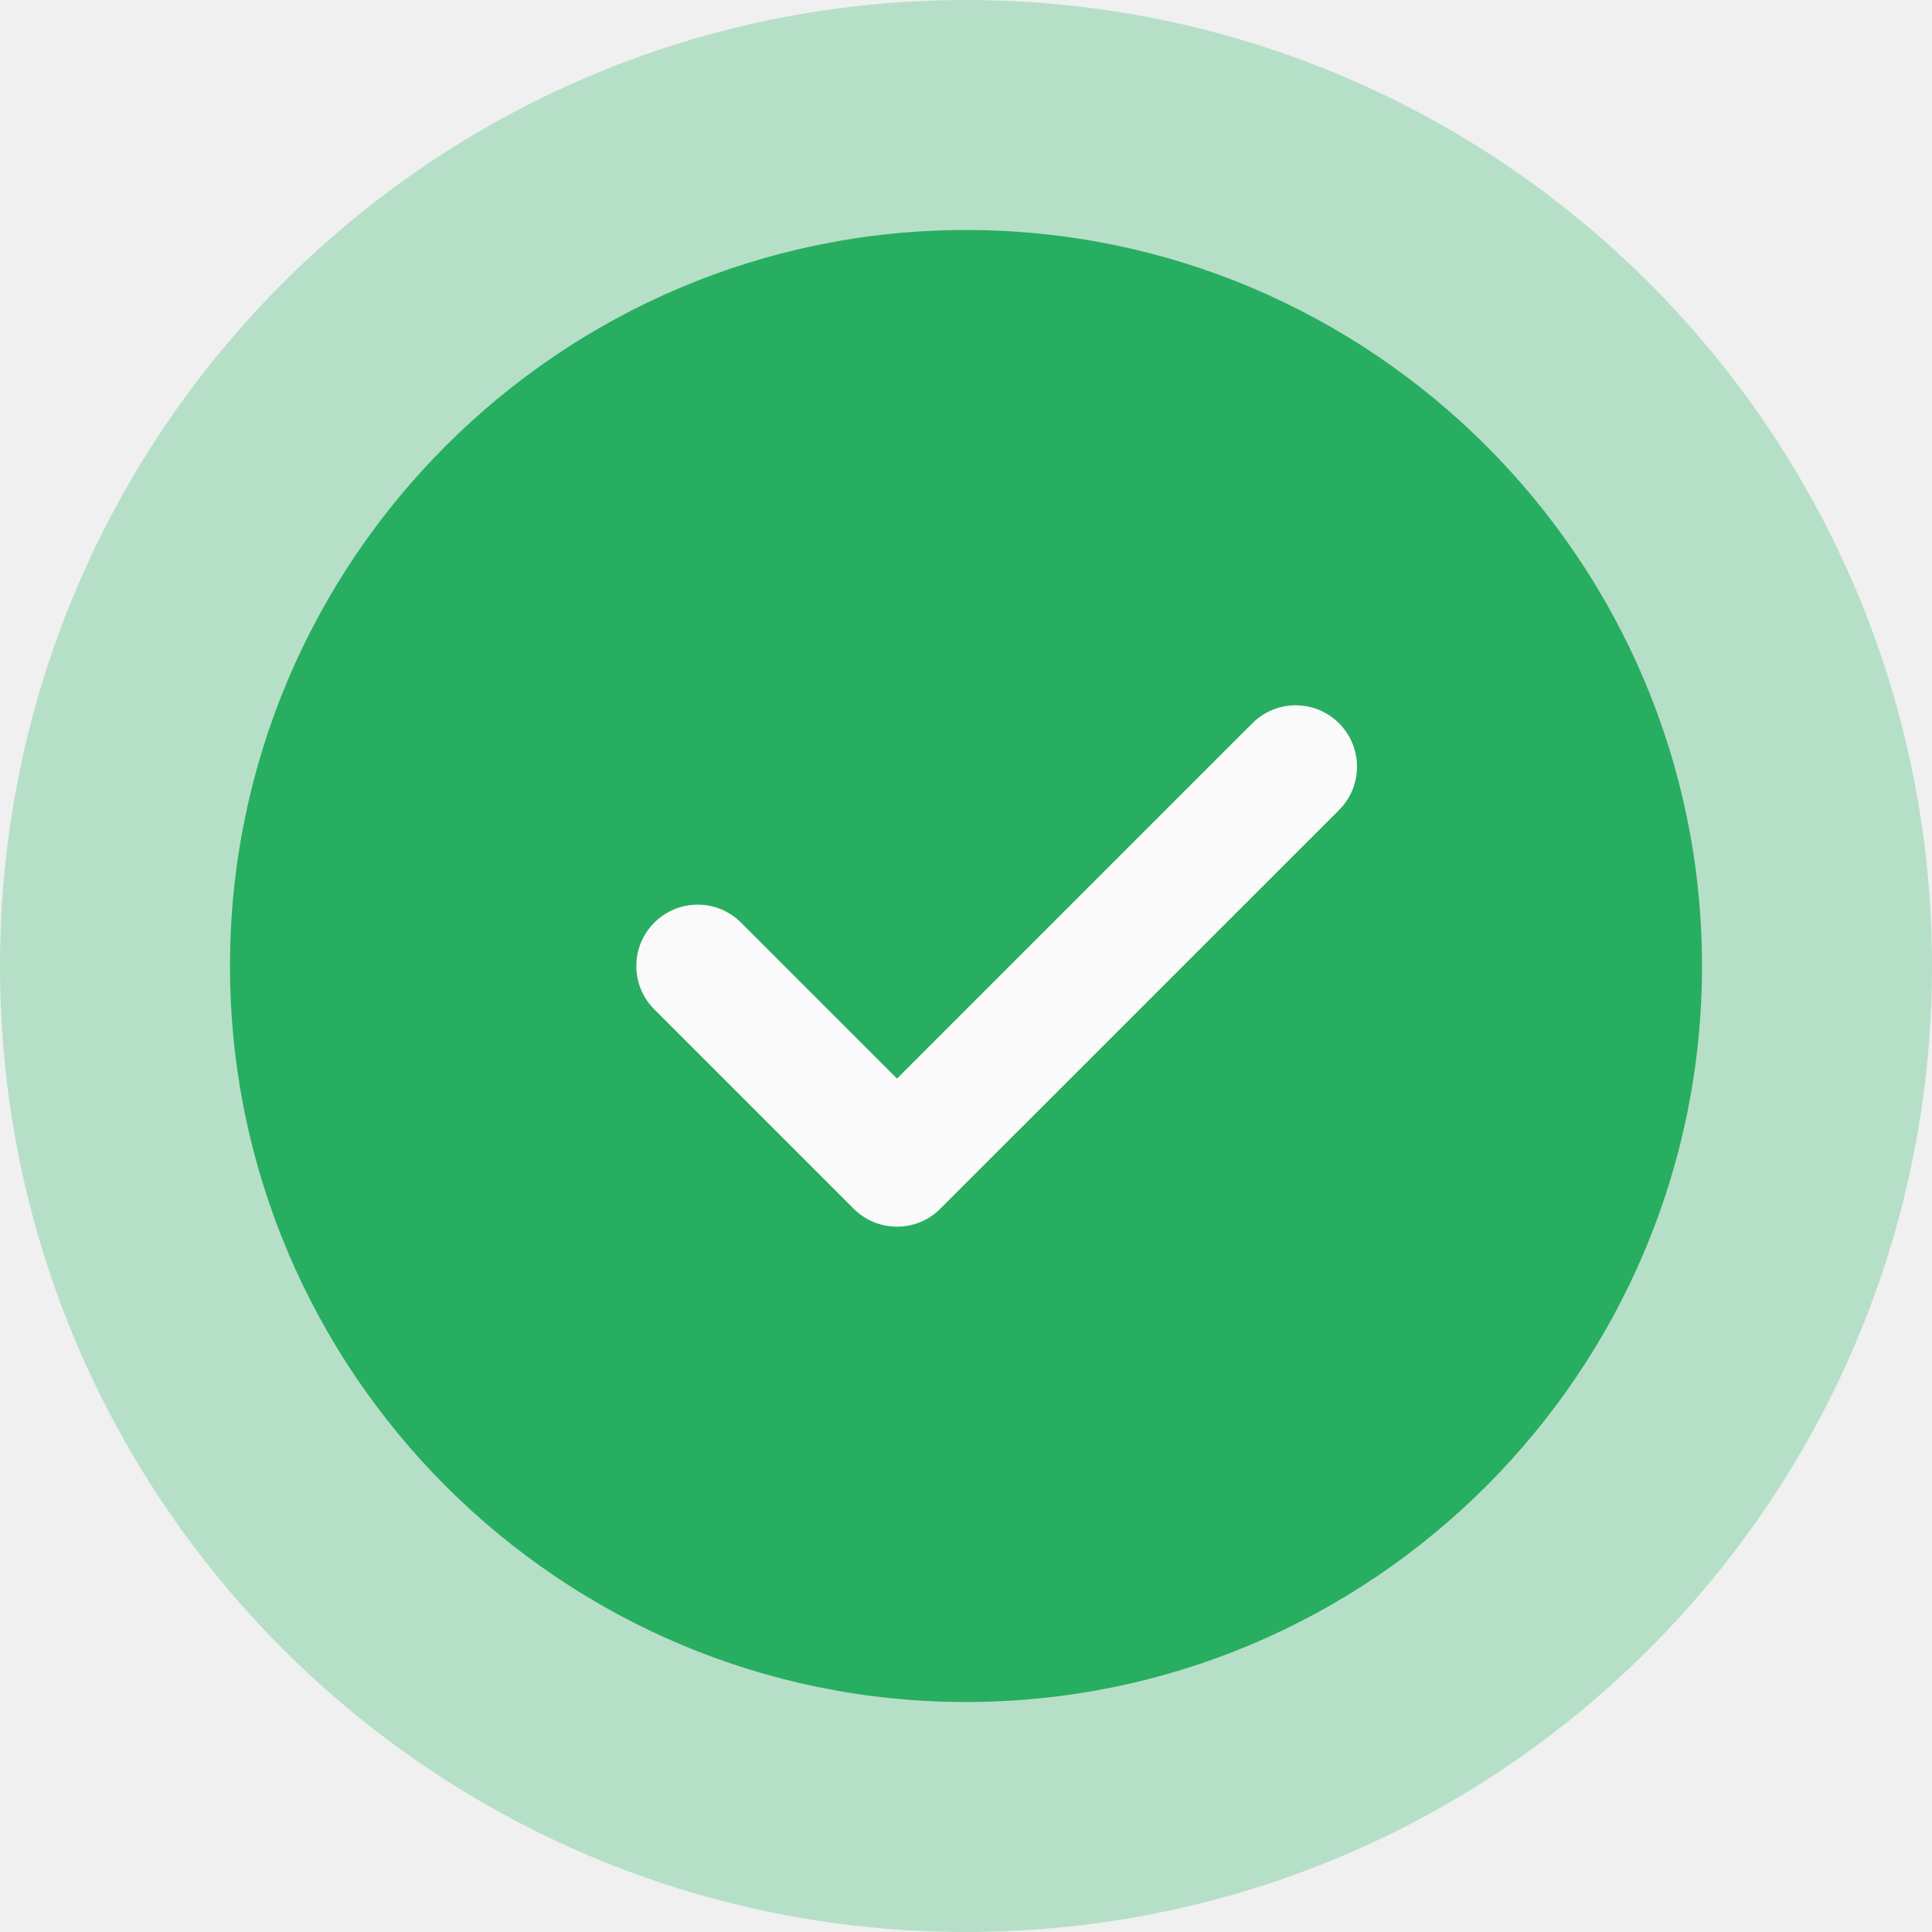
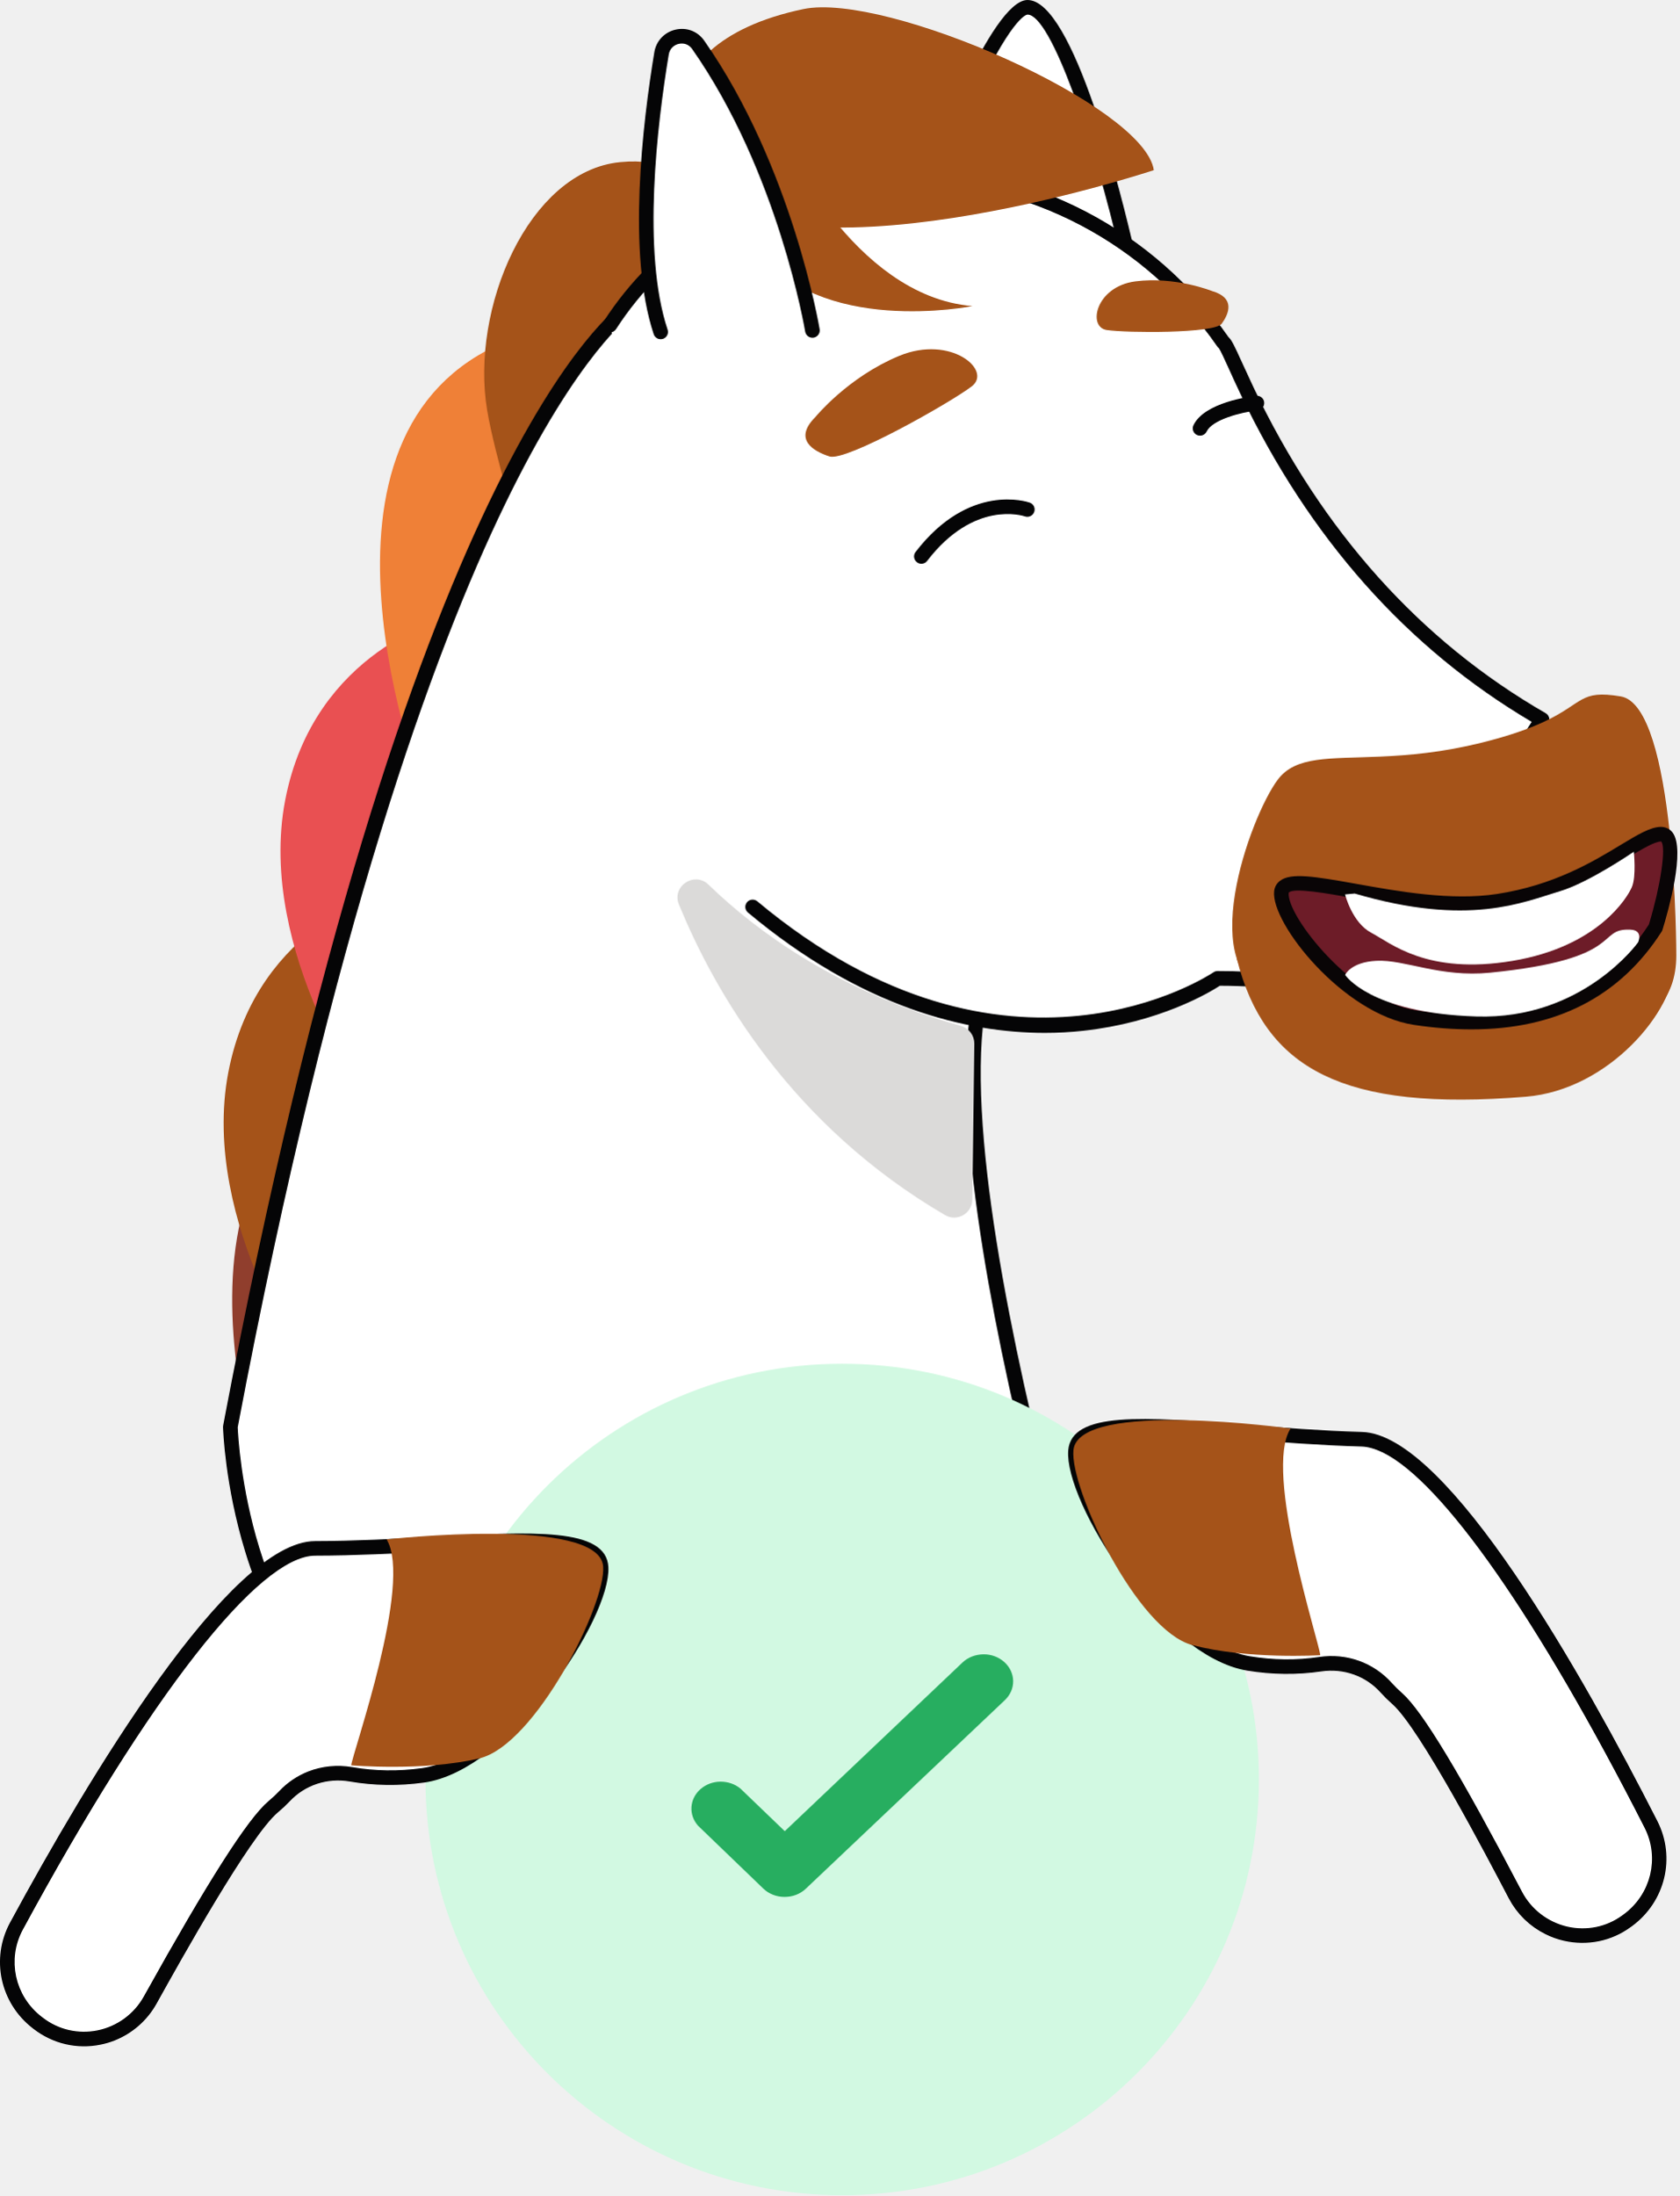
- <svg xmlns="http://www.w3.org/2000/svg" width="84" height="84" viewBox="0 0 84 84" fill="none">
-   <circle cx="42" cy="42" r="42" fill="#7DCEA0" fill-opacity="0.5" />
-   <path d="M42 10C24.355 10 10 24.355 10 42C10 59.645 24.355 74 42 74C59.645 74 74 59.645 74 42C74 24.355 59.645 10 42 10Z" fill="#27AE60" />
-   <path d="M58.219 35.219L40.885 52.552C40.365 53.072 39.683 53.334 39 53.334C38.318 53.334 37.635 53.072 37.115 52.552L28.448 43.885C27.405 42.843 27.405 41.157 28.448 40.115C29.491 39.072 31.176 39.072 32.219 40.115L39 46.896L54.448 31.448C55.491 30.405 57.176 30.405 58.219 31.448C59.261 32.491 59.261 34.176 58.219 35.219Z" fill="#FAFAFA" />
+ <svg xmlns="http://www.w3.org/2000/svg" width="111" height="145" viewBox="0 0 111 145" fill="none">
+   <g clip-path="url(#clip0)">
+     <path d="M26.242 80.454C26.242 80.454 19.679 98.055 18.607 101.857C18.607 101.857 9.149 78.71 22.424 71.683L26.242 80.454Z" fill="#903E2D" />
+     <path d="M26.808 69.775L20.805 91.288C20.805 91.288 13.174 80.85 15.083 70.849C16.992 60.849 25.894 58.733 25.894 58.733L26.808 69.775Z" fill="#A55319" />
+     <path d="M30.563 51.803L24.561 73.317C24.561 73.317 16.93 62.878 18.839 52.878C20.748 42.878 29.65 40.762 29.65 40.762L30.563 51.803Z" fill="#E95052" />
+     <path d="M36.01 31.909C36.01 31.909 29.447 49.509 28.374 53.312C28.374 53.312 18.916 30.164 32.192 23.138L36.01 31.909Z" fill="#EF8037" />
+     <path d="M45.472 16.111C45.472 16.111 38.817 23.591 34.419 35.615C34.419 35.615 32.704 30.155 32.191 27.109C31.061 20.395 34.907 11.306 40.978 10.709C47.048 10.111 45.172 15.552 45.472 16.111Z" fill="#A55319" />
+     <path d="M61.894 11.142C61.923 10.892 66.021 0.482 67.897 0.482C70.782 0.482 74.527 16.848 74.527 16.848" fill="white" />
+     <path d="M74.527 17.33C74.561 17.33 74.6 17.326 74.634 17.316C74.895 17.258 75.059 16.998 74.996 16.738C74.102 12.815 70.932 0 67.897 0C65.495 0 61.425 10.979 61.411 11.089C61.382 11.354 61.575 11.591 61.841 11.62C62.092 11.648 62.315 11.48 62.363 11.239C62.45 10.954 63.45 8.376 64.697 5.788C67.007 1.017 67.863 0.964 67.897 0.964C69.438 0.964 72.294 9.263 74.054 16.954C74.107 17.176 74.305 17.33 74.527 17.33Z" fill="#050506" />
+     <path d="M41.534 20.362C41.534 20.362 27.475 29.509 15.228 94.247C15.228 94.247 15.663 109.236 25.464 114.122C35.265 119.009 56.317 120.354 56.317 120.354L74.532 118.431C74.532 118.431 59.328 72.261 66.065 62.488" fill="white" />
+     <path d="M56.312 120.831C56.332 120.831 56.346 120.831 56.365 120.826L74.58 118.903C74.725 118.889 74.856 118.807 74.933 118.686C75.011 118.566 75.03 118.412 74.986 118.277C74.837 117.819 59.932 72.223 66.456 62.758C66.606 62.536 66.553 62.237 66.331 62.088C66.109 61.938 65.809 61.991 65.659 62.213C59.193 71.592 72.077 112.44 73.88 118.012L56.298 119.867C55.254 119.795 35.072 118.373 25.672 113.689C20.771 111.245 18.321 106.108 17.132 102.233C15.91 98.252 15.726 94.739 15.707 94.281C21.989 61.105 28.741 42.888 33.303 33.446C38.252 23.196 41.761 20.786 41.794 20.762C42.017 20.612 42.075 20.319 41.93 20.097C41.785 19.875 41.485 19.812 41.263 19.957C40.683 20.338 26.895 29.957 14.745 94.161C14.74 94.194 14.735 94.228 14.735 94.262C14.74 94.416 14.861 98.122 16.2 102.493C17.983 108.325 21.11 112.493 25.237 114.551C35.009 119.424 55.408 120.778 56.274 120.831C56.293 120.831 56.303 120.831 56.312 120.831Z" fill="#050506" />
+     <path d="M49.73 59.909C66.761 74.146 80.453 64.627 80.453 64.627C87.803 64.627 89.64 66.459 89.64 66.459L101.891 47.524C90.287 40.849 84.797 30.849 82.39 25.784C81.492 23.899 81.023 22.699 80.829 22.608C76.19 15.889 68.428 11.485 59.633 11.485C59.633 11.485 47.198 10.8 40.301 21.48" fill="white" />
+     <path d="M49.421 60.276C49.218 60.107 49.189 59.799 49.363 59.596C49.532 59.394 49.836 59.365 50.044 59.538C66.577 73.355 80.046 64.319 80.182 64.228C80.264 64.17 80.361 64.141 80.457 64.141C86.054 64.141 88.572 65.206 89.514 65.77L101.214 47.683C92.965 42.815 86.489 35.519 81.955 25.991C81.656 25.364 81.404 24.81 81.197 24.347C80.916 23.73 80.65 23.147 80.539 22.993C80.496 22.964 80.462 22.926 80.433 22.882C75.711 16.048 67.94 11.971 59.608 11.966C59.487 11.962 47.367 11.431 40.707 21.74C40.562 21.962 40.262 22.029 40.04 21.885C39.818 21.74 39.75 21.441 39.895 21.22C46.864 10.434 59.536 11.003 59.632 11.007C68.225 11.007 76.272 15.215 81.177 22.265C81.385 22.448 81.574 22.849 82.076 23.952C82.284 24.41 82.535 24.955 82.83 25.581C87.359 35.099 93.854 42.343 102.137 47.109C102.253 47.177 102.335 47.288 102.364 47.413C102.393 47.543 102.374 47.678 102.302 47.789L90.05 66.724C89.973 66.844 89.843 66.922 89.702 66.941C89.557 66.96 89.412 66.907 89.311 66.811C89.292 66.791 87.445 65.138 80.607 65.114C79.916 65.562 76.615 67.543 71.541 68.093C70.763 68.179 69.917 68.228 69.013 68.228C63.924 68.218 56.998 66.613 49.421 60.276Z" fill="#050506" />
+     <path d="M110.769 63.1C110.769 63.1 110.769 46.608 107.096 46.001C104.356 45.543 104.679 46.449 101.968 47.702C101.045 48.126 99.774 48.593 97.909 49.056C95.294 49.707 93.066 49.895 91.196 49.977C87.818 50.126 85.614 49.924 84.435 51.5C82.598 53.943 78.775 64.497 84.285 65.717C89.799 66.941 96.072 68.599 99.745 68.599C103.423 68.594 110.769 69.206 110.769 63.1Z" fill="#A55319" />
+     <path d="M110.01 58.854C110.01 58.854 110.677 61.49 110.662 63.693C110.643 66.719 106.352 71.992 100.823 72.445C88.76 73.433 83.565 70.647 81.728 63.322C81.723 63.322 104.675 62.517 110.01 58.854Z" fill="#A55319" />
+     <path d="M45.134 11.591C45.134 11.591 41.461 3.041 53.093 0.598C58.521 -0.54 75.629 6.964 76.243 11.239C76.243 11.239 51.257 19.533 45.134 11.591Z" fill="#A55319" />
+     <path d="M63.494 67.765C55.404 65.49 50.034 61.553 46.821 58.44C45.883 57.529 44.365 58.541 44.863 59.75C47.236 65.543 52.301 74.339 62.45 80.266C63.242 80.729 64.238 80.156 64.253 79.24L64.383 68.941C64.388 68.391 64.021 67.914 63.494 67.765Z" fill="#DBDAD9" />
+     <path d="M51.648 8.969C51.648 8.969 56.293 19.557 64.257 20.217C64.257 20.217 54.031 22.28 49.855 16.285C45.675 10.289 51.648 8.969 51.648 8.969Z" fill="#A55319" />
+     <path d="M53.683 21.827C53.683 21.827 51.972 11.297 46.129 2.954C45.443 1.976 43.906 2.337 43.713 3.513C42.964 8.039 41.906 16.689 43.65 21.923" fill="white" />
+     <path d="M43.655 22.405C43.703 22.405 43.757 22.396 43.81 22.381C44.061 22.299 44.201 22.024 44.114 21.774C42.408 16.665 43.428 8.193 44.191 3.595C44.259 3.176 44.578 2.959 44.853 2.896C45.202 2.819 45.53 2.945 45.733 3.234C51.446 11.388 53.185 21.803 53.205 21.904C53.248 22.164 53.495 22.343 53.76 22.304C54.021 22.261 54.205 22.015 54.162 21.75C54.142 21.644 52.364 11.012 46.531 2.68C46.1 2.068 45.376 1.788 44.641 1.957C43.911 2.121 43.36 2.704 43.239 3.436C42.461 8.121 41.427 16.776 43.196 22.078C43.264 22.28 43.452 22.405 43.655 22.405Z" fill="#050506" />
+     <path d="M53.886 27.538C53.886 27.538 56.032 24.902 59.434 23.499C62.837 22.102 65.591 24.463 64.214 25.519C62.837 26.574 55.901 30.507 54.809 30.15C53.717 29.793 52.403 29.017 53.886 27.538Z" fill="#A55319" />
+     <path d="M80.104 19.229C80.104 19.229 77.659 18.241 75.03 18.584C72.401 18.926 71.845 21.605 73.13 21.798C74.416 21.996 80.259 22.039 80.737 21.374C81.211 20.714 81.636 19.677 80.104 19.229Z" fill="#A55319" />
+     <path d="M60.884 37.239C61.029 37.239 61.174 37.176 61.266 37.051C64.359 33.017 67.592 34.063 67.728 34.111C67.979 34.198 68.254 34.063 68.341 33.813C68.428 33.562 68.298 33.287 68.047 33.201C67.887 33.143 64.04 31.851 60.498 36.463C60.333 36.675 60.377 36.979 60.59 37.138C60.676 37.206 60.778 37.239 60.884 37.239Z" fill="#050506" />
+     <path d="M83.052 26.622C83.052 26.622 79.921 26.974 79.297 28.294L83.052 26.622Z" fill="white" />
+     <path d="M79.297 28.776C79.481 28.776 79.65 28.675 79.737 28.502C80.109 27.721 82.004 27.229 83.11 27.104C83.376 27.075 83.565 26.834 83.536 26.569C83.507 26.304 83.27 26.116 82.999 26.145C82.651 26.183 79.582 26.569 78.862 28.092C78.746 28.333 78.853 28.617 79.094 28.733C79.157 28.762 79.23 28.776 79.297 28.776Z" fill="#050506" />
+     <path d="M109.396 61.278C109.396 61.278 111.315 55.056 109.749 55.105C108.183 55.153 105.061 58.599 98.986 59.534C92.912 60.469 84.86 57.056 84.667 58.931C84.473 60.806 89.127 66.57 93.492 67.225C97.856 67.881 105.061 68.045 109.396 61.278Z" fill="#6D1C28" />
+     <path d="M93.424 67.698C88.77 66.994 83.976 60.999 84.193 58.878C84.222 58.594 84.357 58.353 84.585 58.179C85.3 57.64 86.793 57.876 89.591 58.377C92.409 58.883 95.918 59.514 98.919 59.052C102.679 58.473 105.235 56.936 107.096 55.808C108.222 55.129 109.039 54.637 109.735 54.618C110.058 54.623 110.334 54.743 110.522 54.994C111.392 56.136 110.232 60.199 109.855 61.418C109.841 61.461 109.826 61.5 109.802 61.534C107.048 65.832 102.829 67.996 97.227 67.996C96.024 67.996 94.758 67.9 93.424 67.698ZM109.764 55.582C109.319 55.596 108.522 56.078 107.594 56.632C105.772 57.731 103.012 59.394 99.064 60.001C95.903 60.488 92.307 59.842 89.417 59.322C87.731 59.018 85.425 58.603 85.155 58.97C85 60.488 89.427 66.117 93.569 66.739C100.654 67.808 105.83 65.9 108.957 61.066C109.735 58.517 110.116 55.905 109.764 55.582Z" fill="#090506" />
+     <path d="M107.961 56.261C107.961 56.261 105.003 58.29 103.109 58.859C100.625 59.601 97.058 61.235 89.519 59.023L88.881 59.081C88.881 59.081 89.345 60.95 90.616 61.615C91.892 62.285 94.284 64.416 99.943 63.471C105.603 62.526 107.541 59.288 107.835 58.589C108.135 57.88 107.961 56.261 107.961 56.261Z" fill="white" />
+     <path d="M108.246 62.242C108.246 62.242 104.597 67.37 97.546 67.143C90.5 66.917 88.886 64.396 88.886 64.396C88.886 64.396 89.253 63.548 90.959 63.466C92.834 63.374 95.159 64.579 98.45 64.252C107.497 63.35 105.419 61.307 107.734 61.408C108.614 61.447 108.246 62.242 108.246 62.242Z" fill="white" />
+     <path d="M55.65 145.005C70.859 145.005 83.188 132.71 83.188 117.544C83.188 102.378 70.859 90.083 55.65 90.083C40.442 90.083 28.113 102.378 28.113 117.544C28.113 132.71 40.442 145.005 55.65 145.005Z" fill="#D2F9E2" />
+     <path d="M89.988 95.071C94.695 95.201 102.548 107.679 109.087 120.513C110.208 122.715 109.551 125.385 107.56 126.845C107.531 126.865 107.507 126.884 107.478 126.903C105.028 128.71 101.538 127.862 100.127 125.168C97.126 119.433 93.897 113.587 92.327 112.204C92.042 111.954 91.805 111.717 91.607 111.496C90.514 110.272 88.867 109.688 87.243 109.929C85.899 110.127 84.295 110.175 82.487 109.876C76.949 108.961 70.835 98.811 71.072 95.847C71.309 92.883 80.699 94.821 89.988 95.071Z" fill="white" />
+     <path d="M99.697 125.395C98.242 122.619 93.82 114.171 92.008 112.57C91.718 112.315 91.462 112.064 91.244 111.819C90.263 110.715 88.794 110.19 87.315 110.407C85.71 110.643 84.062 110.628 82.41 110.354C76.712 109.414 70.318 99.226 70.588 95.809C70.796 93.211 75.6 93.587 82.255 94.112C84.647 94.3 87.359 94.517 90.002 94.59C95.676 94.744 104.665 110.758 109.517 120.291C110.745 122.701 110.039 125.616 107.845 127.231L107.806 127.26L107.763 127.289C106.497 128.224 104.882 128.556 103.341 128.2C102.915 128.103 102.51 127.959 102.128 127.766C101.098 127.26 100.243 126.436 99.697 125.395ZM89.978 95.553C87.31 95.481 84.585 95.264 82.183 95.076C76.784 94.652 71.69 94.247 71.56 95.886C71.347 98.551 77.267 108.527 82.574 109.404C84.125 109.66 85.677 109.679 87.18 109.452C88.982 109.182 90.775 109.828 91.979 111.178C92.167 111.39 92.399 111.616 92.66 111.848C93.989 113.019 96.502 117.183 100.567 124.947C101.18 126.123 102.278 126.966 103.568 127.265C104.834 127.559 106.158 127.284 107.197 126.523L107.284 126.46C109.097 125.13 109.681 122.72 108.671 120.734C101.611 106.869 95.328 97.905 91.399 95.958C90.872 95.703 90.403 95.568 89.978 95.553Z" fill="#050506" />
+     <path d="M87.242 109.337C87.194 108.541 83.468 97.168 85.28 94.363C85.28 94.363 71.26 92.421 70.932 95.79C70.685 98.3 75.117 107.698 78.785 108.667C82.453 109.635 87.242 109.337 87.242 109.337Z" fill="#A55319" />
+     <path d="M20.825 102.281C16.118 102.291 7.945 114.566 1.088 127.231C-0.087 129.404 0.503 132.089 2.455 133.602C2.479 133.621 2.508 133.641 2.537 133.665C4.944 135.53 8.448 134.773 9.927 132.118C13.073 126.46 16.451 120.701 18.051 119.356C18.341 119.11 18.587 118.884 18.79 118.667C19.912 117.472 21.574 116.927 23.193 117.212C24.527 117.443 26.131 117.534 27.948 117.279C33.506 116.503 39.876 106.513 39.717 103.539C39.557 100.565 30.118 102.262 20.825 102.281Z" fill="white" />
+     <path d="M6.64 135.062C5.089 135.381 3.484 135.005 2.209 134.017L2.16 133.978C0.005 132.311 -0.623 129.376 0.662 127C5.756 117.592 15.146 101.814 20.825 101.799V102.281V101.799C23.468 101.794 26.184 101.65 28.581 101.52C35.246 101.163 40.059 100.903 40.2 103.51C40.383 106.932 33.728 116.956 28.016 117.751C26.358 117.983 24.706 117.959 23.111 117.679C21.637 117.424 20.153 117.91 19.143 118.99C18.921 119.226 18.66 119.472 18.36 119.722C16.509 121.274 11.87 129.612 10.347 132.349C9.724 133.472 8.733 134.33 7.559 134.793C7.264 134.908 6.954 135 6.64 135.062ZM23.275 116.73C24.773 116.99 26.32 117.014 27.881 116.797C33.211 116.055 39.378 106.233 39.233 103.563C39.146 101.925 34.038 102.194 28.63 102.484C26.223 102.614 23.492 102.758 20.825 102.763C17.099 102.773 9.883 112.007 1.513 127.458C0.449 129.419 0.971 131.843 2.755 133.221L2.793 133.25L2.832 133.279C3.852 134.07 5.171 134.378 6.442 134.118C7.737 133.853 8.859 133.038 9.501 131.877C13.764 124.214 16.383 120.118 17.736 118.98C18.002 118.754 18.239 118.537 18.433 118.33C18.979 117.747 19.641 117.303 20.361 117.019C21.274 116.662 22.279 116.556 23.275 116.73Z" fill="#050506" />
+     <path d="M23.207 116.609C23.28 115.814 27.291 104.541 25.546 101.688C25.546 101.688 39.61 100.103 39.856 103.476C40.04 105.992 35.371 115.274 31.679 116.151C27.987 117.028 23.207 116.609 23.207 116.609Z" fill="#A55319" />
+     <path d="M48.928 118.147C48.565 117.848 48.087 117.684 47.599 117.689C47.111 117.694 46.642 117.872 46.284 118.185C45.931 118.494 45.719 118.918 45.69 119.366C45.661 119.814 45.82 120.257 46.129 120.604L50.44 124.754C50.619 124.927 50.837 125.067 51.078 125.159C51.32 125.255 51.576 125.303 51.837 125.303C52.098 125.303 52.354 125.26 52.596 125.168C52.837 125.077 53.055 124.942 53.234 124.773L66.394 112.31C66.572 112.142 66.713 111.944 66.809 111.727C66.906 111.51 66.949 111.274 66.949 111.043C66.945 110.807 66.891 110.575 66.79 110.358C66.688 110.142 66.543 109.949 66.36 109.785C66.176 109.621 65.959 109.491 65.722 109.404C65.485 109.317 65.229 109.274 64.973 109.279C64.717 109.284 64.465 109.332 64.228 109.423C63.992 109.515 63.779 109.65 63.6 109.819L51.856 120.961L48.928 118.147Z" fill="#27AE60" />
+   </g>
+   <defs>
+     <clipPath id="clip0">
+       <rect width="110.841" height="145" fill="white" />
+     </clipPath>
+   </defs>
</svg>
